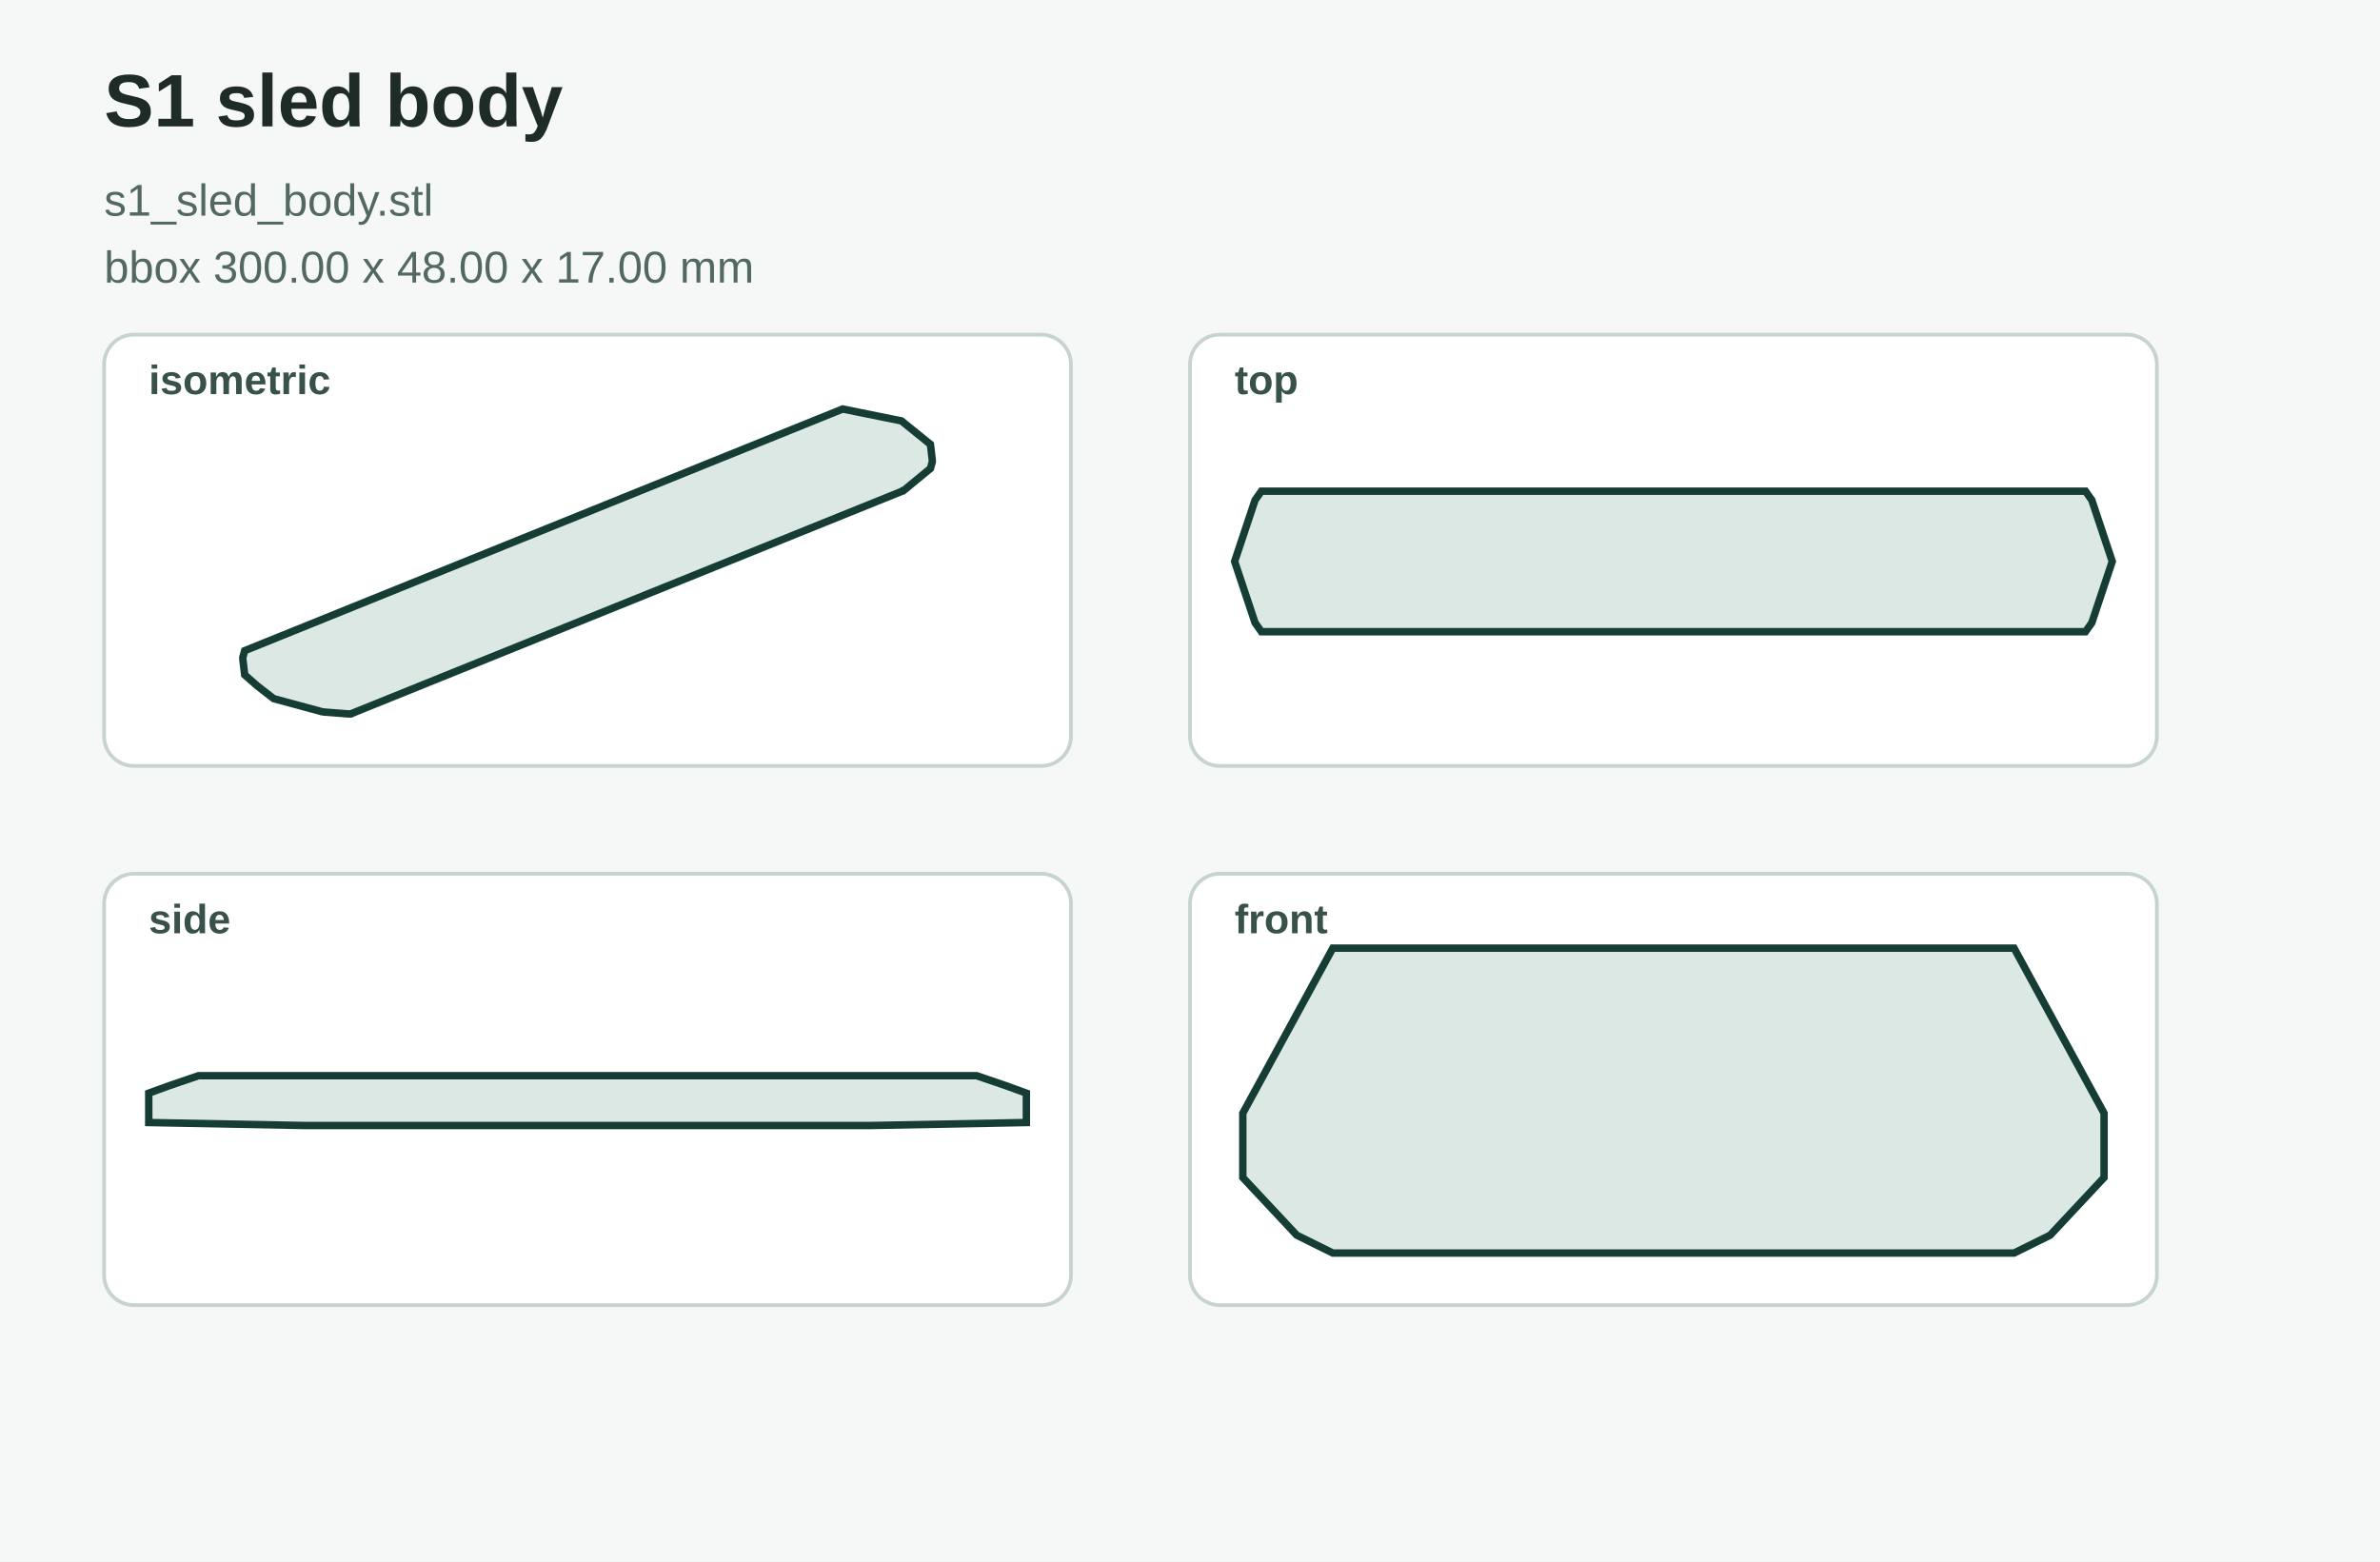
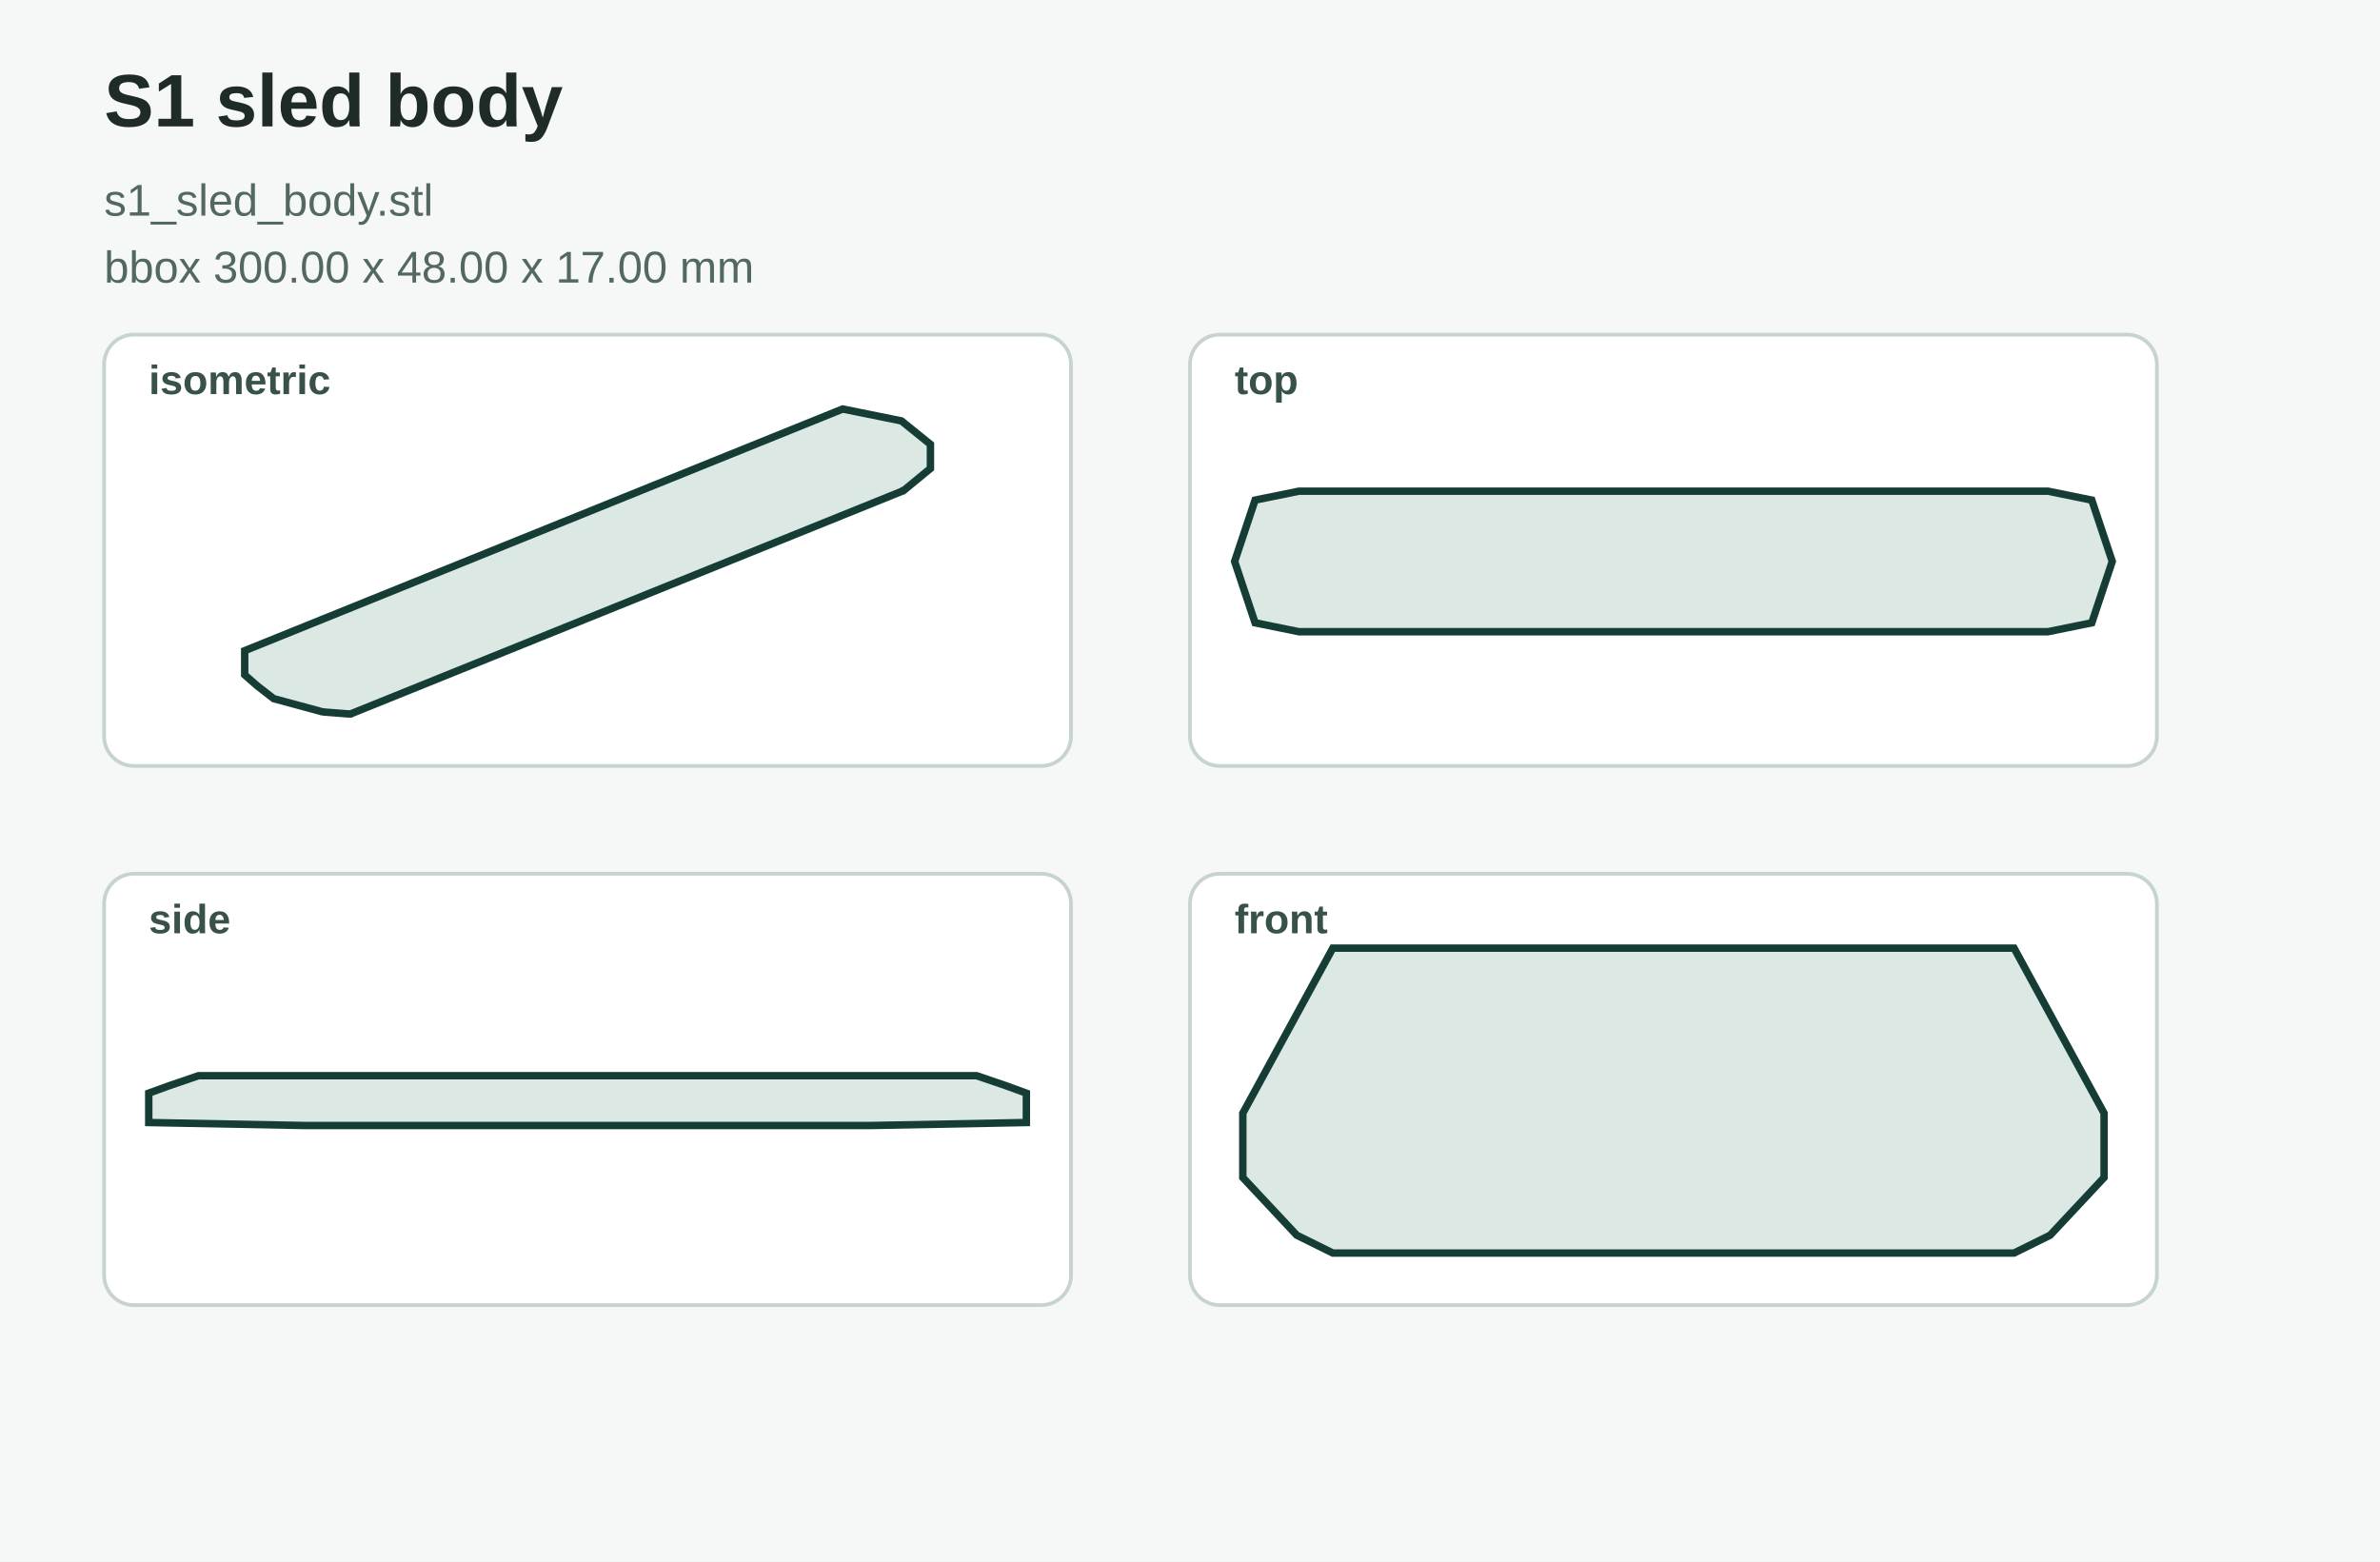
<svg xmlns="http://www.w3.org/2000/svg" width="640" height="420" viewBox="0 0 640 420" role="img">
  <rect width="640" height="420" fill="#f6f8f7" />
  <text x="28" y="34" font-family="Arial, sans-serif" font-size="20" font-weight="700" fill="#1e2b27">S1 sled body</text>
  <text x="28" y="58" font-family="Arial, sans-serif" font-size="12" fill="#536862">s1_sled_body.stl</text>
  <text x="28" y="76" font-family="Arial, sans-serif" font-size="12" fill="#536862">bbox 300.00 x 48.00 x 17.00 mm</text>
  <g aria-label="isometric projection">
    <rect x="28.0" y="90.0" width="260.0" height="116.0" rx="8" fill="#ffffff" stroke="#c7d4ce" />
    <text x="40.0" y="106.0" font-family="Arial, sans-serif" font-size="11" font-weight="700" fill="#38524b">isometric</text>
-     <polygon points="65.3,177.1 65.3,177.3 65.8,181.5 69.1,184.4 73.6,187.9 85.8,191.2 86.5,191.4 87.2,191.5 93.6,192.0 93.9,192.0 94.1,192.0 94.4,192.0 94.6,191.9 94.8,191.8 242.6,132.1 242.7,132.0 242.9,132.0 250.2,126.0 250.7,124.2 250.7,124.0 250.7,123.8 250.2,119.5 242.4,113.2 226.6,110.0 65.8,175.0 65.3,176.8" fill="#dbe8e3" stroke="#163d35" stroke-width="2" />
+     <polygon points="65.8,181.5 69.1,184.4 73.6,187.9 85.8,191.2 86.5,191.4 87.2,191.5 93.6,192.0 93.9,192.0 94.1,192.0 94.4,192.0 94.6,191.9 94.8,191.8 242.6,132.1 242.7,132.0 242.9,132.0 250.2,126.0 250.2,119.5 242.4,113.2 226.6,110.0 65.8,175.0" fill="#dbe8e3" stroke="#163d35" stroke-width="2" />
  </g>
  <g aria-label="top projection">
    <rect x="320.0" y="90.0" width="260.0" height="116.0" rx="8" fill="#ffffff" stroke="#c7d4ce" />
    <text x="332.0" y="106.0" font-family="Arial, sans-serif" font-size="11" font-weight="700" fill="#38524b">top</text>
-     <polygon points="332.0,151.0 337.5,167.5 339.2,169.9 560.8,169.9 562.5,167.5 568.0,151.0 562.5,134.5 560.8,132.1 339.2,132.1 337.5,134.5" fill="#dbe8e3" stroke="#163d35" stroke-width="2" />
+     <polygon points="332.0,151.0 337.5,167.5 349.3,169.9 550.7,169.9 562.5,167.5 568.0,151.0 562.5,134.5 550.7,132.1 349.3,132.1 337.5,134.5" fill="#dbe8e3" stroke="#163d35" stroke-width="2" />
  </g>
  <g aria-label="side projection">
    <rect x="28.0" y="235.0" width="260.0" height="116.0" rx="8" fill="#ffffff" stroke="#c7d4ce" />
    <text x="40.0" y="251.0" font-family="Arial, sans-serif" font-size="11" font-weight="700" fill="#38524b">side</text>
    <polygon points="40.0,301.9 81.7,302.7 234.3,302.7 276.0,301.9 276.0,294.0 270.5,292.0 262.6,289.3 53.4,289.3 45.5,292.0 40.0,294.0" fill="#dbe8e3" stroke="#163d35" stroke-width="2" />
  </g>
  <g aria-label="front projection">
    <rect x="320.0" y="235.0" width="260.0" height="116.0" rx="8" fill="#ffffff" stroke="#c7d4ce" />
    <text x="332.0" y="251.0" font-family="Arial, sans-serif" font-size="11" font-weight="700" fill="#38524b">front</text>
    <polygon points="334.2,316.7 348.7,332.2 358.4,337.0 541.6,337.0 551.3,332.2 565.8,316.7 565.8,299.4 541.6,255.0 358.4,255.0 334.2,299.4" fill="#dbe8e3" stroke="#163d35" stroke-width="2" />
  </g>
</svg>
